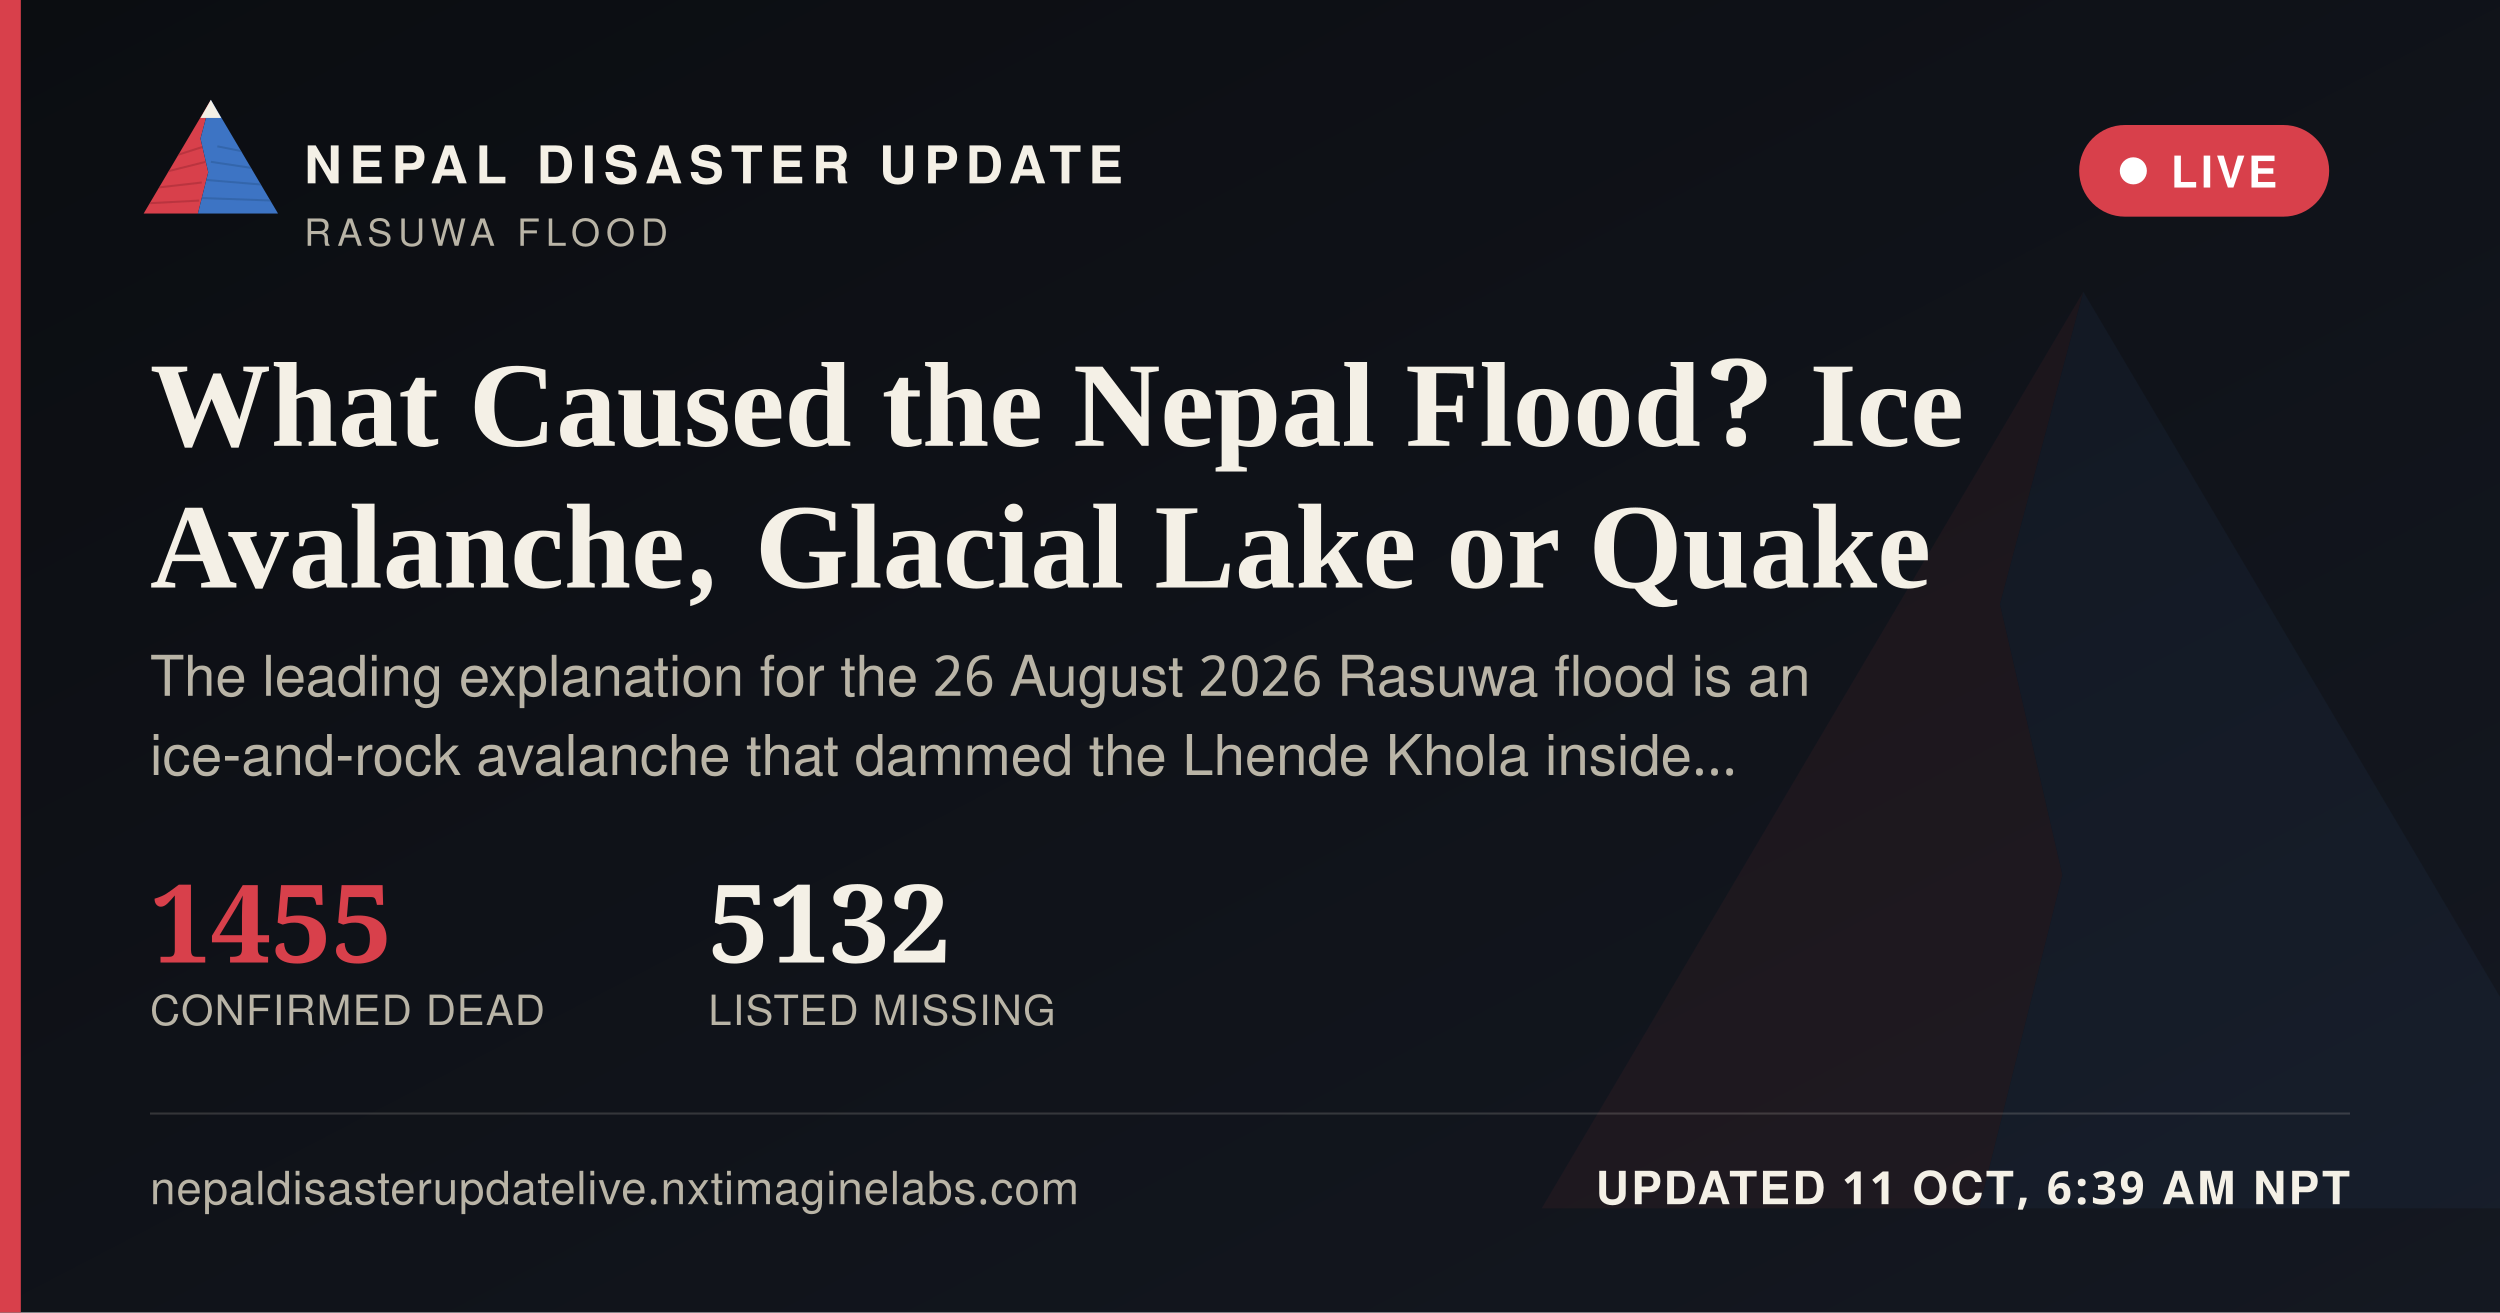
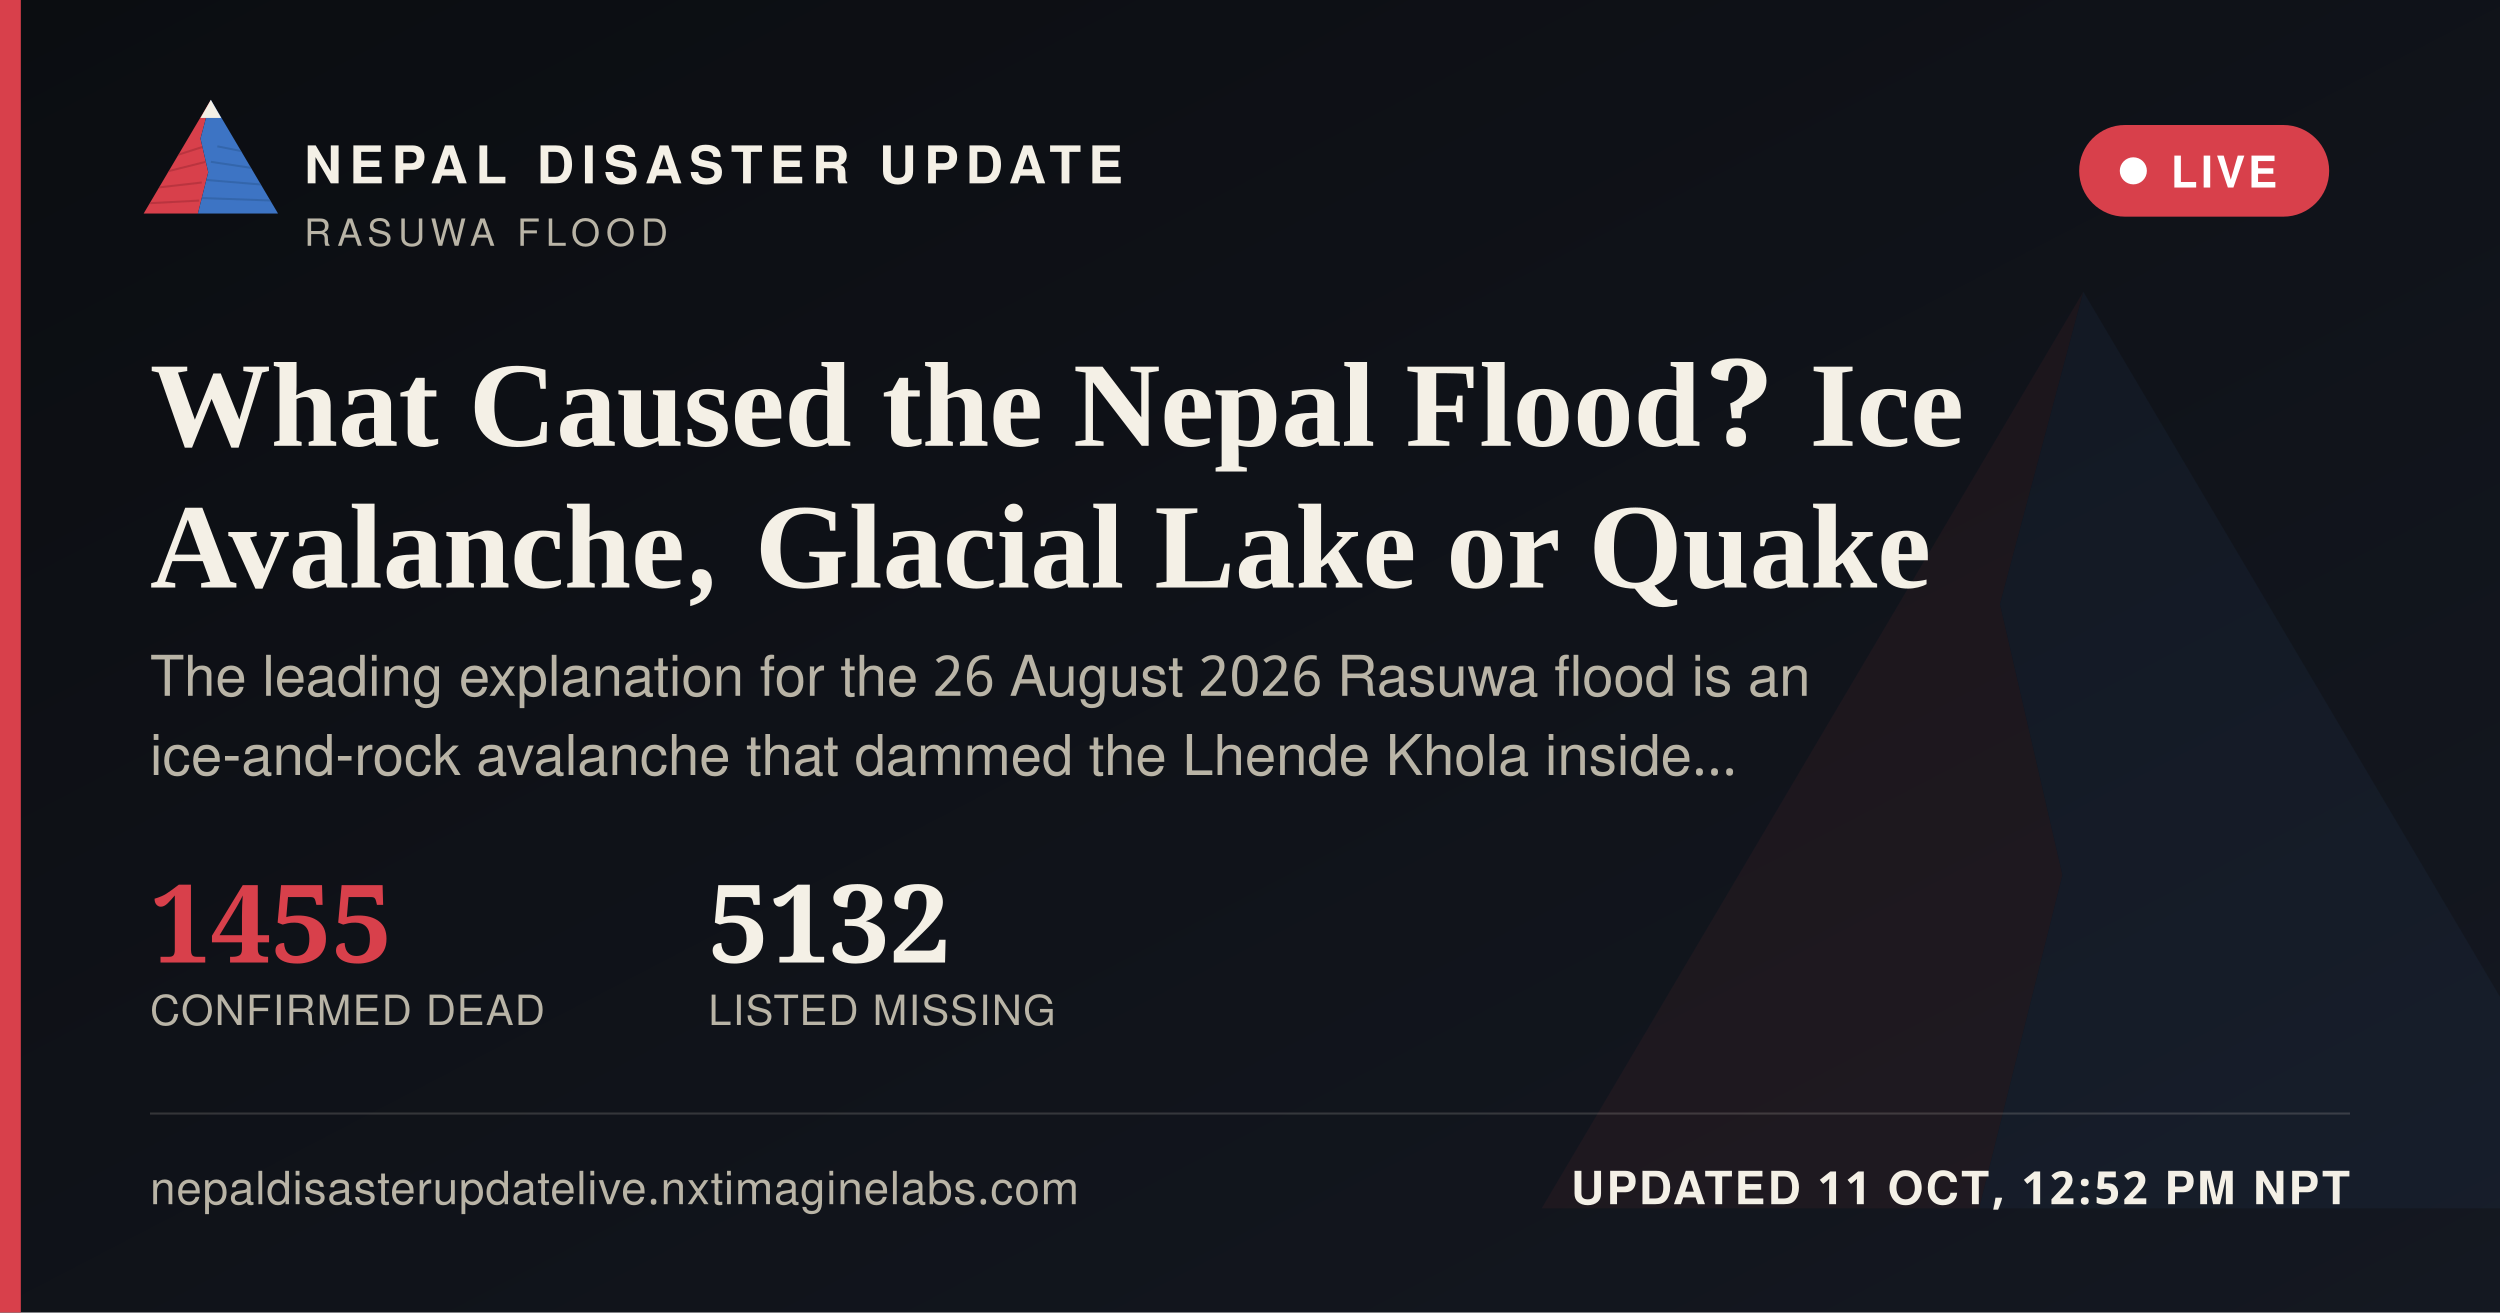
<svg xmlns="http://www.w3.org/2000/svg" width="1200" height="630" viewBox="0 0 1200 630">
  <defs>
    <linearGradient id="ogbg" x1="0" y1="0" x2="1" y2="1">
      <stop offset="0" stop-color="#0B0D11" />
      <stop offset="1" stop-color="#141821" />
    </linearGradient>
  </defs>
  <rect width="1200" height="630" fill="url(#ogbg)" />
  <g transform="translate(700,60) scale(5)" opacity="0.06">
    <polygon points="60,16 52,46 58,72 50,104 8,104" fill="#D8404B" />
    <polygon points="60,16 112,104 50,104 58,72 52,46" fill="#3D74C4" />
  </g>
  <rect x="0" y="0" width="10" height="630" fill="#D8404B" />
  <g transform="translate(64,38) scale(0.62)">
    <g>
      <defs>
        <clipPath id="ogLc">
          <polygon points="60,16 52,46 58,72 50,104 8,104" />
        </clipPath>
        <clipPath id="ogRc">
          <polygon points="60,16 112,104 50,104 58,72 52,46" />
        </clipPath>
      </defs>
      <polygon points="60,16 52,46 58,72 50,104 8,104" fill="#D8404B" />
      <g clip-path="url(#ogLc)" stroke="#A32A34" stroke-width="1.6" fill="none" opacity="0.55">
        <path d="M30,60 L55,52" />
        <path d="M24,72 L56,64" />
        <path d="M18,84 L53,80" />
        <path d="M13,96 L51,94" />
      </g>
      <polygon points="60,16 112,104 50,104 58,72 52,46" fill="#3D74C4" />
      <g clip-path="url(#ogRc)" stroke="#2A5793" stroke-width="1.6" fill="none" opacity="0.5">
        <path d="M65,52 L95,58" />
        <path d="M60,64 L100,70" />
        <path d="M56,78 L104,82" />
        <path d="M52,92 L108,94" />
      </g>
      <polygon points="60,16 52,30 68,30" fill="#F4F0E6" />
    </g>
  </g>
  <text x="146" y="88" font-family="'Public Sans', 'Noto Sans Devanagari', 'Helvetica Neue', Helvetica, Arial, sans-serif" font-size="25" font-weight="800" letter-spacing="3.6" fill="#F4F0E6">NEPAL DISASTER UPDATE</text>
  <text x="146" y="118" font-family="'Public Sans', 'Noto Sans Devanagari', 'Helvetica Neue', Helvetica, Arial, sans-serif" font-size="18" letter-spacing="2.8" fill="#B9B4A6">RASUWA FLOOD</text>
  <g>
    <rect x="998" y="60" width="120" height="44" rx="22" fill="#D8404B" stroke="none" />
    <circle cx="1024" cy="82" r="6.5" fill="#FFFFFF" />
    <text x="1042" y="90" font-family="'Public Sans', 'Noto Sans Devanagari', 'Helvetica Neue', Helvetica, Arial, sans-serif" font-size="21" font-weight="700" letter-spacing="1.6" fill="#FFFFFF">LIVE</text>
  </g>
  <text x="72" y="214" font-family="Newsreader, 'Noto Serif Devanagari', Georgia, 'Times New Roman', serif" font-size="58" font-weight="600" fill="#F4F0E6">What Caused the Nepal Flood? Ice</text>
  <text x="72" y="282" font-family="Newsreader, 'Noto Serif Devanagari', Georgia, 'Times New Roman', serif" font-size="58" font-weight="600" fill="#F4F0E6">Avalanche, Glacial Lake or Quake</text>
  <text x="72" y="334" font-family="'Public Sans', 'Noto Sans Devanagari', 'Helvetica Neue', Helvetica, Arial, sans-serif" font-size="27" fill="#B9B4A6">The leading explanation for the 26 August 2026 Rasuwa flood is an</text>
  <text x="72" y="372" font-family="'Public Sans', 'Noto Sans Devanagari', 'Helvetica Neue', Helvetica, Arial, sans-serif" font-size="27" fill="#B9B4A6">ice-and-rock avalanche that dammed the Lhende Khola inside…</text>
  <g transform="translate(72,462)">
    <text x="0" y="0" font-family="Newsreader, 'Noto Serif Devanagari', Georgia, 'Times New Roman', serif" font-size="52" font-weight="600" fill="#D8404B">1455</text>
    <text x="0" y="30" font-family="'Public Sans', 'Noto Sans Devanagari', 'Helvetica Neue', Helvetica, Arial, sans-serif" font-size="20" letter-spacing="0.6" fill="#B9B4A6">CONFIRMED DEAD</text>
    <text x="268" y="0" font-family="Newsreader, 'Noto Serif Devanagari', Georgia, 'Times New Roman', serif" font-size="52" font-weight="600" fill="#F4F0E6">5132</text>
    <text x="268" y="30" font-family="'Public Sans', 'Noto Sans Devanagari', 'Helvetica Neue', Helvetica, Arial, sans-serif" font-size="20" letter-spacing="0.6" fill="#B9B4A6">LISTED MISSING</text>
  </g>
  <rect x="72" y="534" width="1056" height="1" fill="rgba(244,240,230,0.16)" />
  <text x="72" y="578" font-family="'Public Sans', 'Noto Sans Devanagari', 'Helvetica Neue', Helvetica, Arial, sans-serif" font-size="22" fill="#B9B4A6" letter-spacing="0.4">nepaldisasterupdatelive.nxtimaginelabs.com</text>
-   <text x="1128" y="578" text-anchor="end" font-family="'Public Sans', 'Noto Sans Devanagari', 'Helvetica Neue', Helvetica, Arial, sans-serif" font-size="22" font-weight="700" letter-spacing="1.2" fill="#F4F0E6">UPDATED 11 OCT, 6:39 AM NPT</text>
+   <text x="1128" y="578" text-anchor="end" font-family="'Public Sans', 'Noto Sans Devanagari', 'Helvetica Neue', Helvetica, Arial, sans-serif" font-size="22" font-weight="700" letter-spacing="1.2" fill="#F4F0E6">UPDATED 11 OCT, 12:52 PM NPT</text>
</svg>
